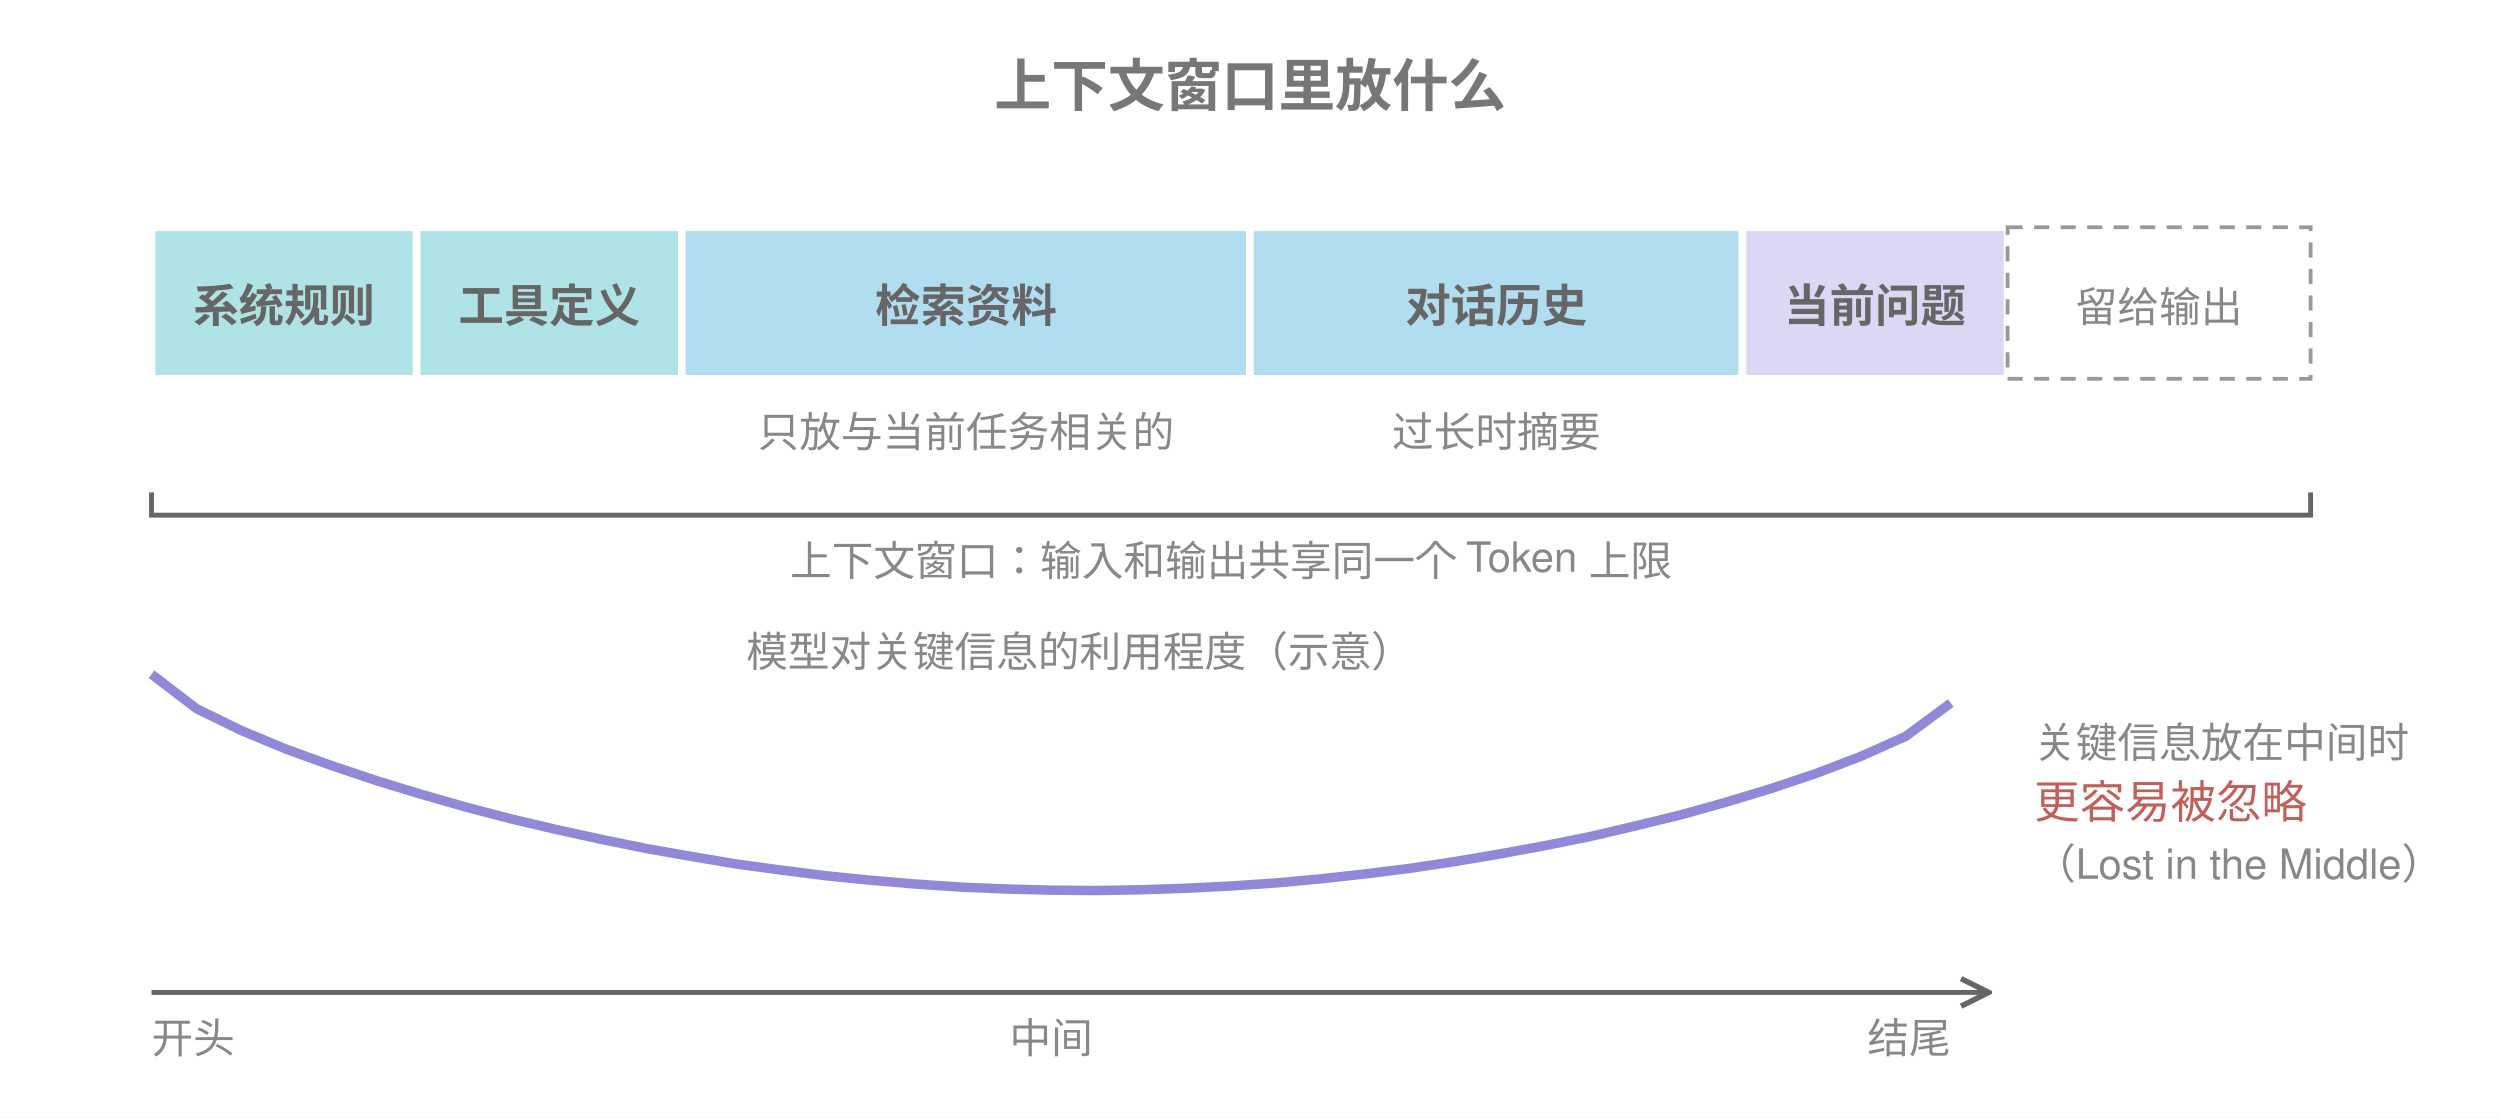
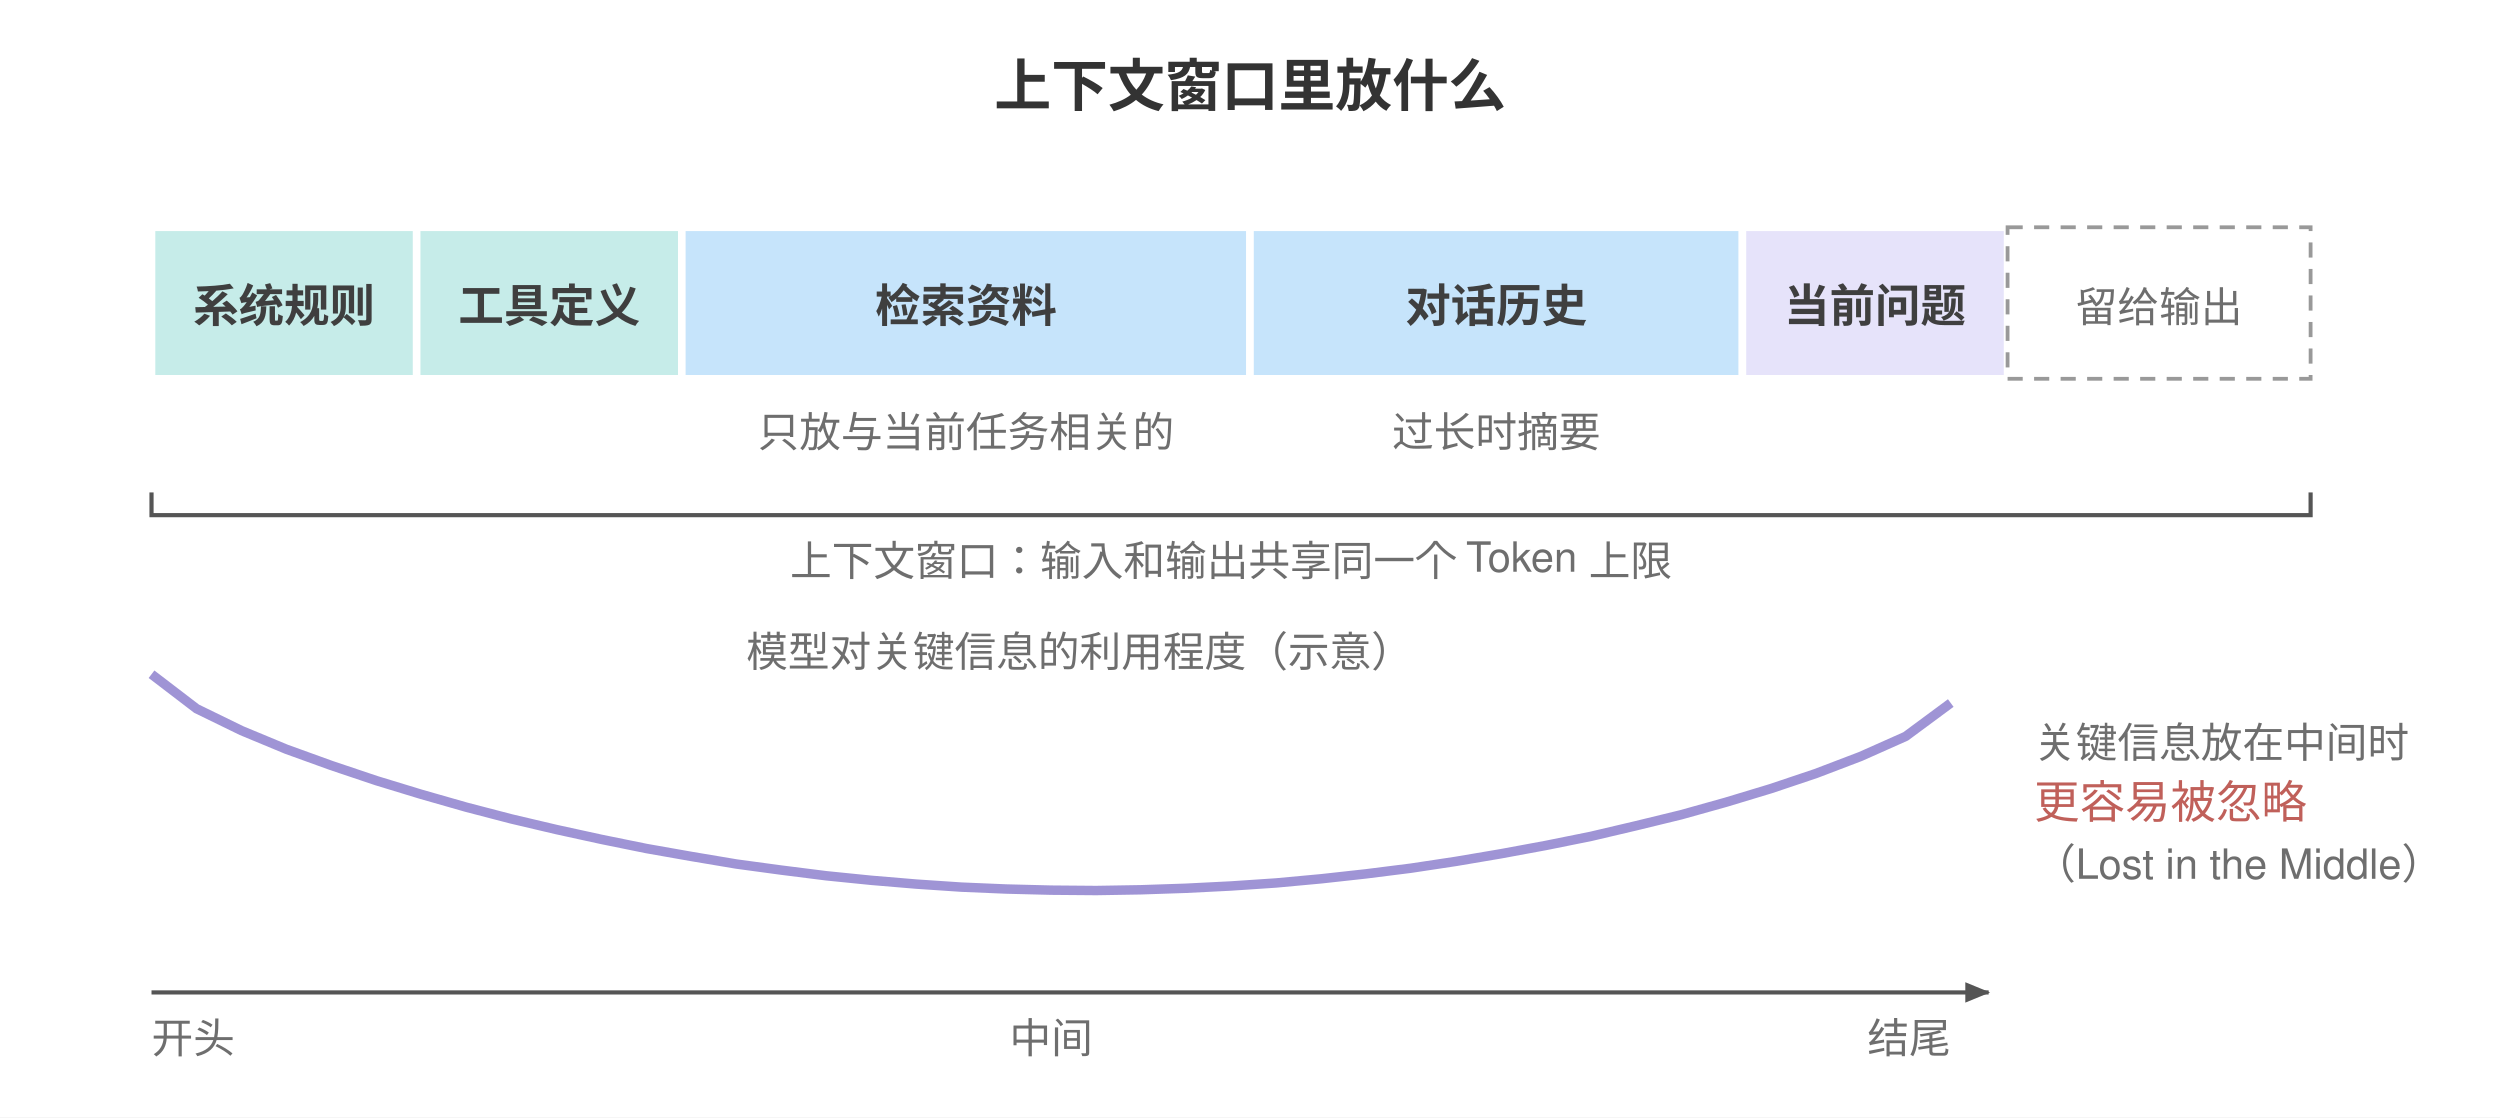
<svg xmlns="http://www.w3.org/2000/svg" width="660" height="295" viewBox="0 0 660 295">
  <style>
-     text { font-family: "PingFang SC", "Microsoft YaHei", Helvetica, Arial, sans-serif; fill: #666; font-size: 12px; }
-     .title { font-weight: bold; font-size: 15px; fill: #777; text-anchor: middle; }
+     text { font-family: "PingFang SC", "Microsoft YaHei", Helvetica, Arial, sans-serif; fill: #3F3F3F; font-size: 12px; }
+     .title { font-weight: bold; font-size: 15px; fill: #333; text-anchor: middle; }
    .b { font-weight: bold; }
    .c { text-anchor: middle; }
    .e { text-anchor: end; }
    .note { fill: #C0605A; }
    .ok { fill: #6A9F68; }
-     .sub { font-size: 11px; fill: #888; }
+     .sub { font-size: 11px; fill: #6E6E6E; }
    .mono { font-family: Menlo, Consolas, monospace; }
-     .arrow { stroke: #666; stroke-width: 1.3; fill: none; marker-end: url(#a); }
+     .arrow { stroke: #555; stroke-width: 1.1; fill: none; marker-end: url(#a); }
    .red { stroke: #C0605A; marker-end: url(#r); }
    .green { stroke: #6A9F68; marker-end: url(#g); }
    .dash { stroke-dasharray: 5 4; }
-     .line { stroke: #666; stroke-width: 1.3; fill: none; }
+     .line { stroke: #555; stroke-width: 1.1; fill: none; }
    .frame { fill: none; stroke: #999; stroke-width: 1; stroke-dasharray: 4 3; }
    .shadow { fill: #DADADA; }
  </style>
  <defs>
    <marker id="a" viewBox="0 0 10 10" refX="9" refY="5" markerWidth="7" markerHeight="7" orient="auto-start-reverse">
-       <path d="M1,1 L9,5 L1,9" fill="none" stroke="#666" stroke-width="1.6" />
+       <path d="M1,1.5 L9.5,5 L1,8.5 z" fill="#555" />
    </marker>
    <marker id="r" viewBox="0 0 10 10" refX="9" refY="5" markerWidth="7" markerHeight="7" orient="auto-start-reverse">
-       <path d="M1,1 L9,5 L1,9" fill="none" stroke="#C0605A" stroke-width="1.6" />
+       <path d="M1,1.5 L9.5,5 L1,8.5 z" fill="#C0605A" />
    </marker>
    <marker id="g" viewBox="0 0 10 10" refX="9" refY="5" markerWidth="7" markerHeight="7" orient="auto-start-reverse">
-       <path d="M1,1 L9,5 L1,9" fill="none" stroke="#6A9F68" stroke-width="1.6" />
+       <path d="M1,1.5 L9.5,5 L1,8.5 z" fill="#6A9F68" />
    </marker>
  </defs>
  <rect width="100%" height="100%" fill="#FFFFFF" />
  <text x="330" y="28" class="title">上下文窗口里放什么</text>
-   <rect x="40" y="60" width="70" height="40" fill="#B0E3E6" stroke="#FFF" stroke-width="2" />
+   <rect x="40" y="60" width="70" height="40" fill="#C6ECE9" stroke="#FFF" stroke-width="2" />
  <text x="75" y="85" class="c b">系统规则</text>
-   <rect x="110" y="60" width="70" height="40" fill="#B0E3E6" stroke="#FFF" stroke-width="2" />
+   <rect x="110" y="60" width="70" height="40" fill="#C6ECE9" stroke="#FFF" stroke-width="2" />
  <text x="145" y="85" class="c b">工具定义</text>
-   <rect x="180" y="60" width="150" height="40" fill="#B1DDF0" stroke="#FFF" stroke-width="2" />
+   <rect x="180" y="60" width="150" height="40" fill="#C6E4FB" stroke="#FFF" stroke-width="2" />
  <text x="255" y="85" class="c b">检索资料</text>
-   <rect x="330" y="60" width="130" height="40" fill="#B1DDF0" stroke="#FFF" stroke-width="2" />
+   <rect x="330" y="60" width="130" height="40" fill="#C6E4FB" stroke="#FFF" stroke-width="2" />
  <text x="395" y="85" class="c b">对话历史</text>
-   <rect x="460" y="60" width="70" height="40" fill="#DDD7F6" stroke="#FFF" stroke-width="2" />
+   <rect x="460" y="60" width="70" height="40" fill="#E6E3FA" stroke="#FFF" stroke-width="2" />
  <text x="495" y="85" class="c b">当前问题</text>
  <rect x="530" y="60" width="80" height="40" fill="#FFF" stroke="#999" stroke-dasharray="4 3" />
  <text x="570" y="85" class="c sub">留给输出</text>
  <text x="255" y="118" class="c sub">只放与当前任务相关的</text>
  <text x="395" y="118" class="c sub">过长时摘要</text>
  <path d="M40,130 L40,136 L610,136 L610,130" class="line" />
  <text x="325" y="152" class="c sub">上下文窗口：输入和输出共享同一个 Token 上限</text>
  <line x1="40" y1="262" x2="525" y2="262" class="arrow" />
-   <polyline points="40.0,178.0 51.9,187.1 63.8,192.9 75.6,197.8 87.5,202.1 99.4,206.1 111.2,209.7 123.1,213.1 135.0,216.2 146.9,219.0 158.8,221.6 170.6,224.0 182.5,226.1 194.4,228.1 206.2,229.7 218.1,231.2 230.0,232.4 241.9,233.4 253.8,234.2 265.6,234.7 277.5,235.0 289.4,235.1 301.2,234.9 313.1,234.5 325.0,233.9 336.9,233.1 348.8,232.0 360.6,230.7 372.5,229.2 384.4,227.4 396.2,225.4 408.1,223.2 420.0,220.8 431.9,218.0 443.8,215.1 455.6,211.8 467.5,208.2 479.4,204.2 491.2,199.7 503.1,194.4 515.0,185.6" fill="none" stroke="#9188D8" stroke-width="2.5" />
+   <polyline points="40.0,178.0 51.9,187.1 63.8,192.9 75.6,197.8 87.5,202.1 99.4,206.1 111.2,209.7 123.1,213.1 135.0,216.2 146.9,219.0 158.8,221.6 170.6,224.0 182.5,226.1 194.4,228.1 206.2,229.7 218.1,231.2 230.0,232.4 241.9,233.4 253.8,234.2 265.6,234.7 277.5,235.0 289.4,235.1 301.2,234.9 313.1,234.5 325.0,233.9 336.9,233.1 348.8,232.0 360.6,230.7 372.5,229.2 384.4,227.4 396.2,225.4 408.1,223.2 420.0,220.8 431.9,218.0 443.8,215.1 455.6,211.8 467.5,208.2 479.4,204.2 491.2,199.7 503.1,194.4 515.0,185.6" fill="none" stroke="#9F94D5" stroke-width="2.5" />
  <text x="40" y="278" class="sub">开头</text>
  <text x="277.5" y="278" class="c sub">中间</text>
  <text x="515" y="278" class="e sub">结尾</text>
  <text x="537" y="200" class="sub">关键信息放在中间时</text>
  <text x="537" y="216" class="note">更容易被忽略</text>
  <text x="537" y="232" class="sub">（Lost in the Middle）</text>
  <text x="285" y="176" class="c sub">模型对关键信息的利用程度（示意）</text>
</svg>
